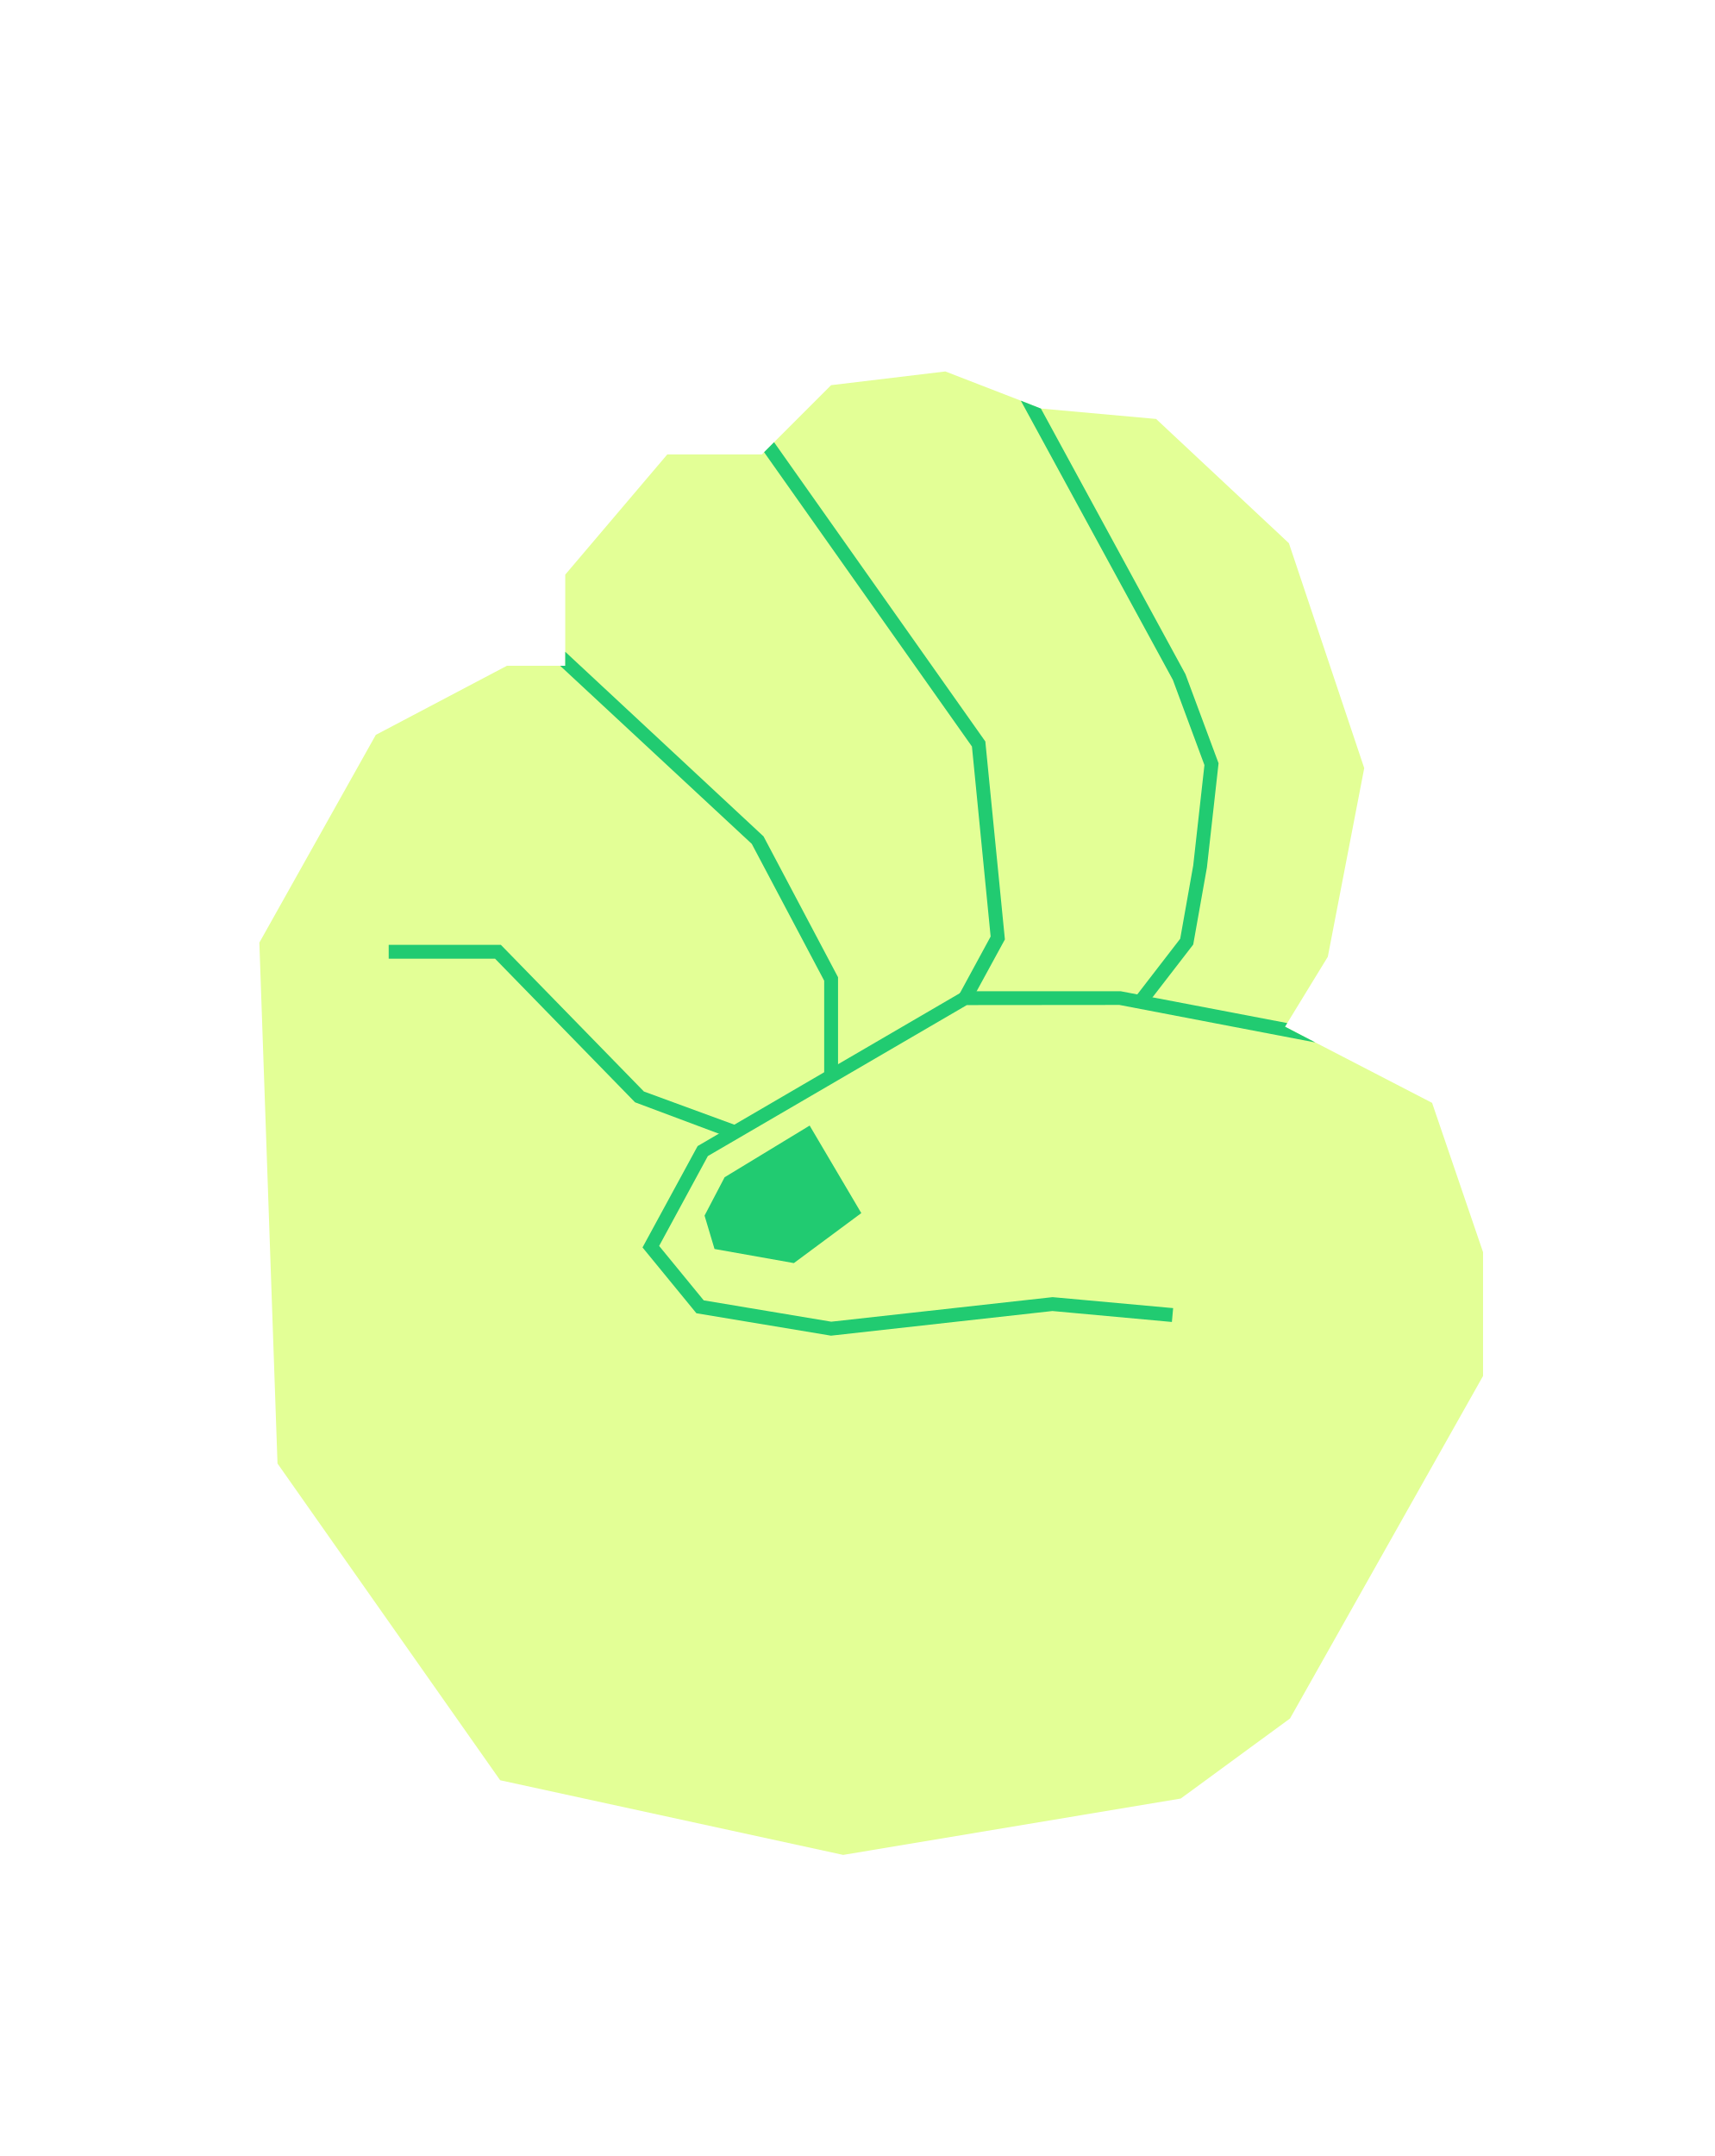
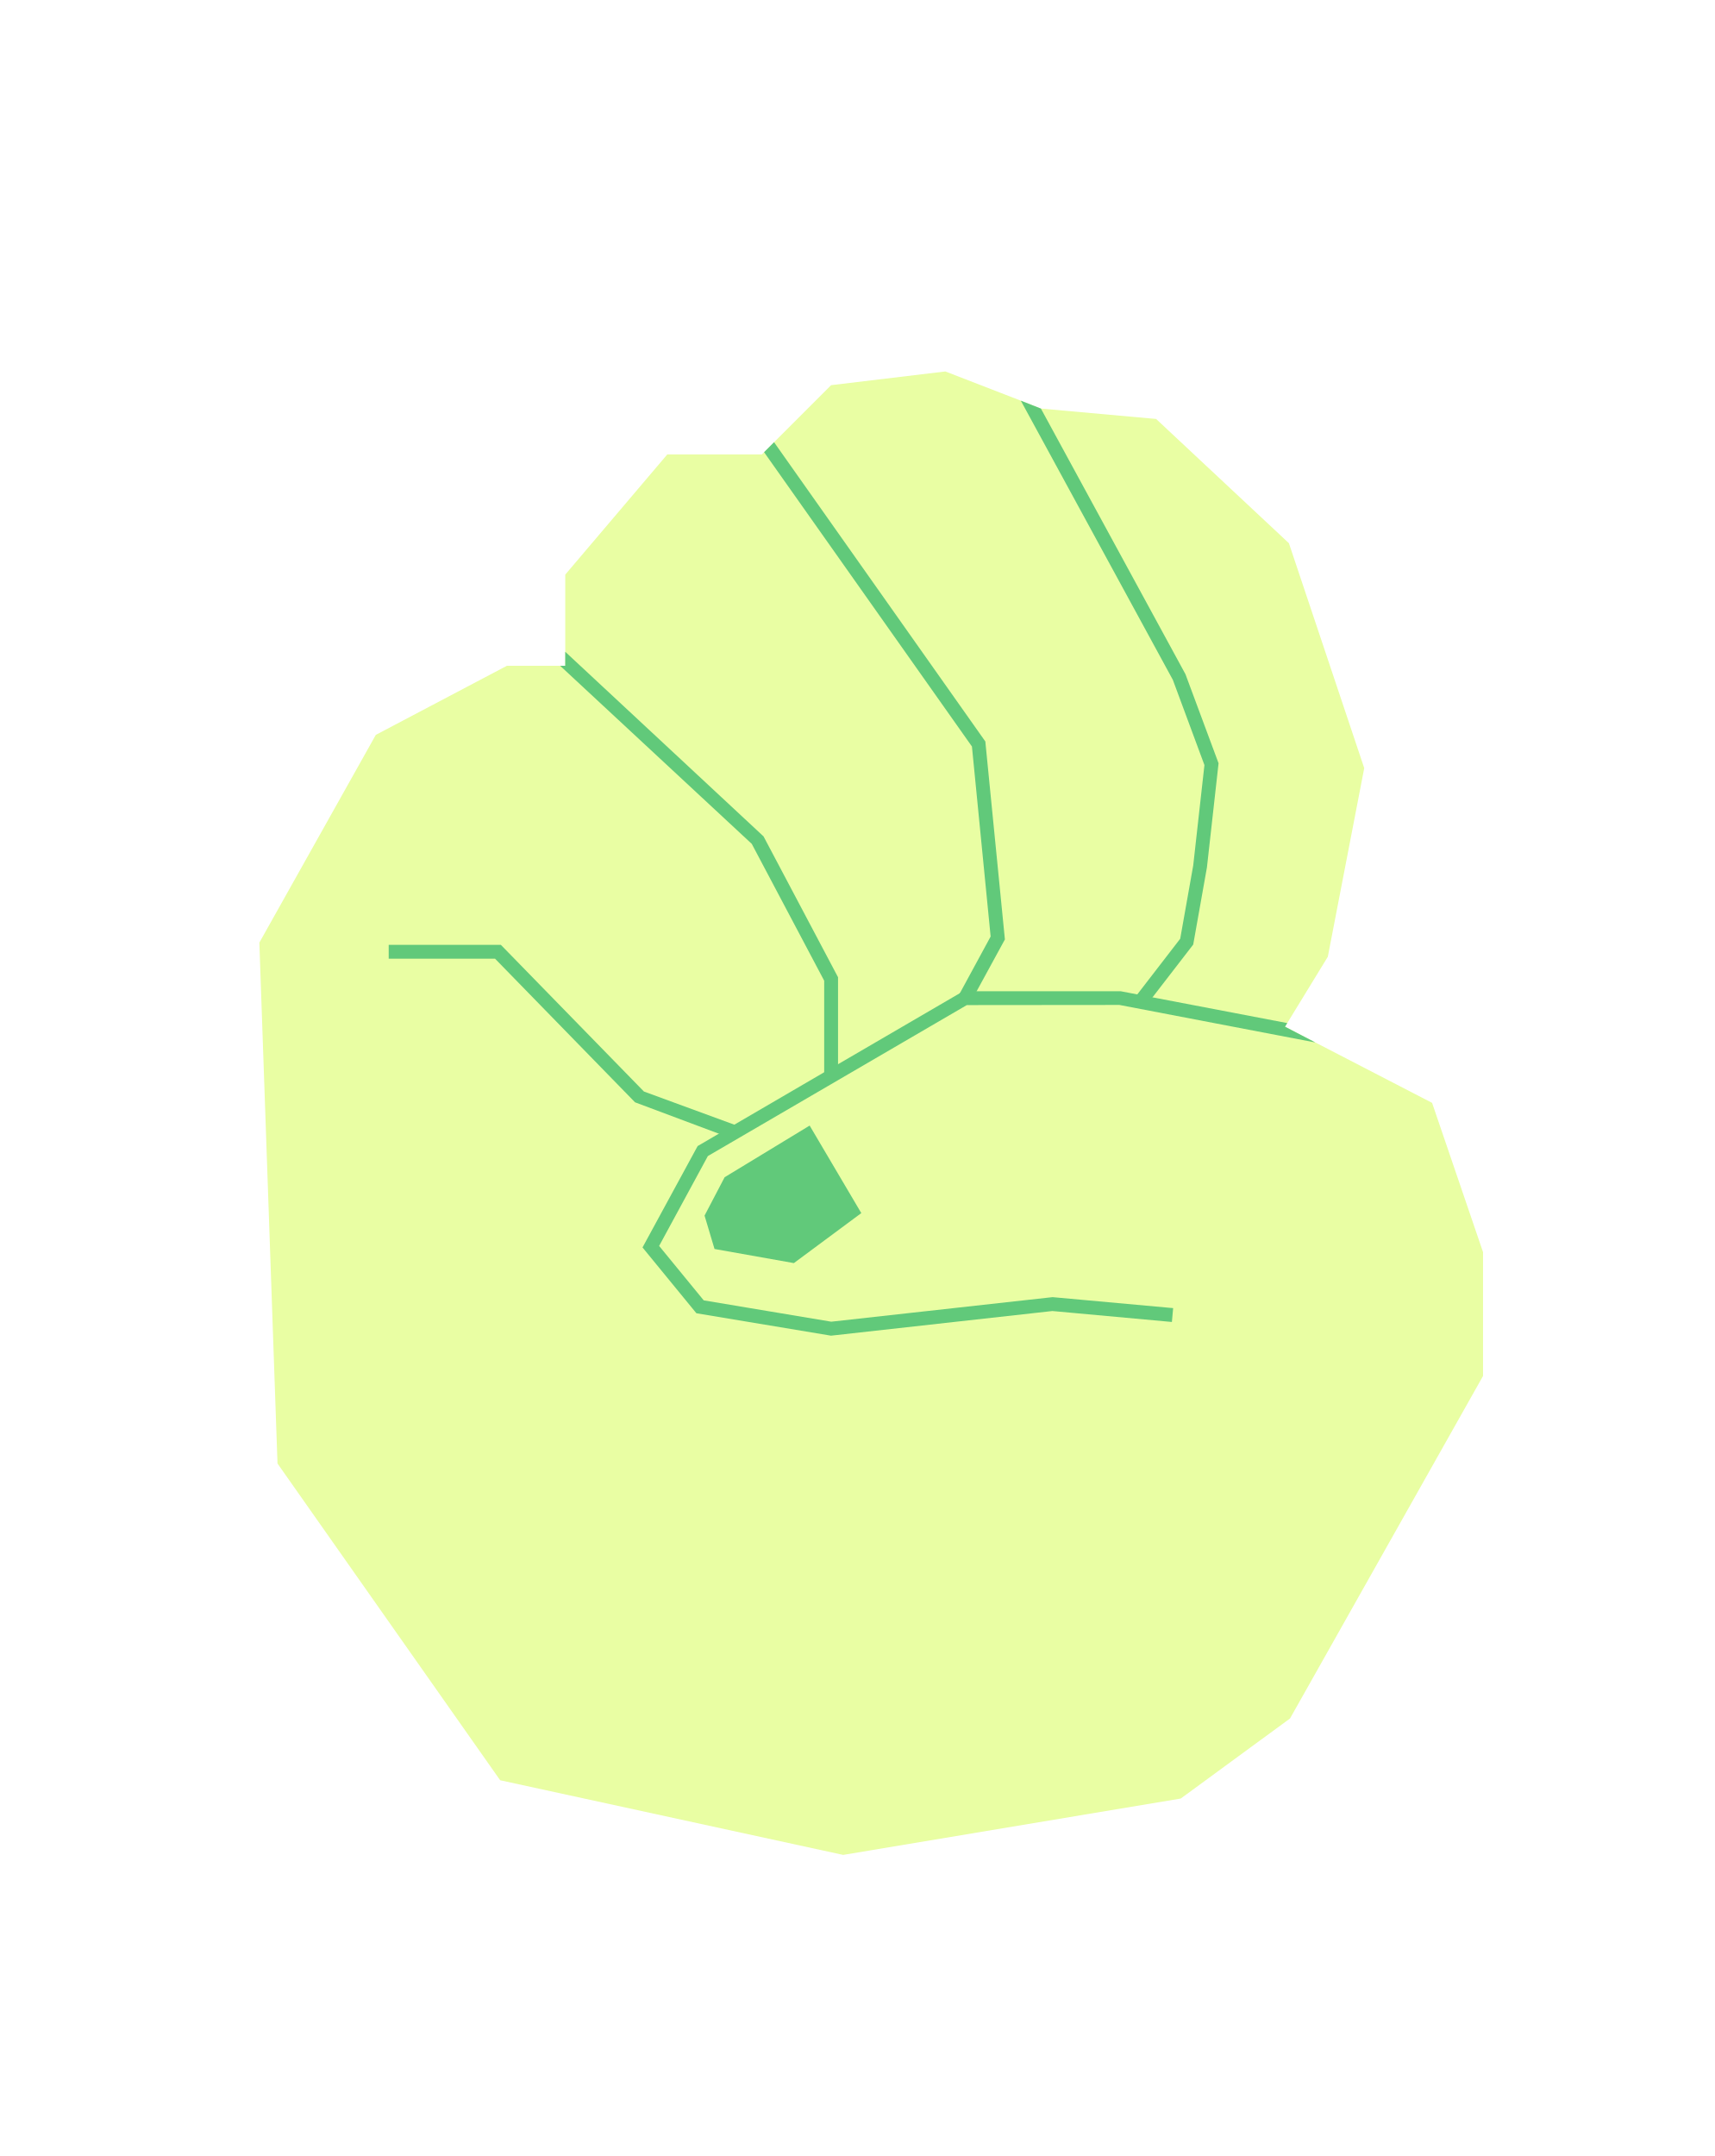
- <svg xmlns="http://www.w3.org/2000/svg" viewBox="0 0 123.84 155.67">
-   <path data-role="outer" fill="#e3ff96" fill-rule="evenodd" d="M107.1,90.41 L107.1,99.35 L93.16,124.08 L85.27,129.86 L60.89,133.93 L36.12,128.54 L20.04,105.67 L18.73,68.06 L27.14,53.06 L36.61,48.07 L40.82,48.07 L40.82,41.49 L48.19,32.81 L55.02,32.81 L55.18,32.65 L55.9,31.93 L60.02,27.81 L68.27,26.82 L73.72,28.93 L75.17,29.5 L75.18,29.5 L83.49,30.25 L93.08,39.22 L98.52,55.46 L95.89,69.08 L92.96,73.87 L92.8,74.13 L94.99,75.27 L95.01,75.28 L103.42,79.63 Z" />
-   <g data-role="details">
-     <polygon points="76.04 93.66 84.72 94.45 84.63 95.45 76 94.66 60.01 96.44 50.29 94.82 46.4 90.07 50.38 82.75 51.92 81.85 53.04 81.2 59.52 77.42 60.52 76.84 69.32 71.71 69.32 71.7 69.55 71.57 80.93 71.57 82.13 71.8 83.23 72.01 92.96 73.87 92.8 74.13 94.99 75.27 80.84 72.56 69.82 72.57 51.12 83.47 47.6 89.96 50.82 93.89 60.03 95.43 75.99 93.66 76.04 93.66" fill="#21cb71" data-role="detail" data-kind="line" />
-     <polygon points="52.91 82.23 45.86 79.59 35.75 69.22 28.07 69.22 28.07 68.22 36.17 68.22 46.5 78.81 53.26 81.29 52.91 82.23" fill="#21cb71" data-role="detail" data-kind="line" />
-     <polygon points="60.52 70.56 60.52 77.7 59.52 77.7 59.52 70.81 54.29 60.93 40.45 48.07 40.82 48.07 40.82 47.06 55.14 60.39 60.52 70.56" fill="#21cb71" data-role="detail" data-kind="line" />
-     <polygon points="72.57 67.83 70.53 71.57 70.13 72.3 69.25 71.83 69.32 71.71 71.54 67.62 70.19 53.9 55.18 32.65 55.9 31.93 71.16 53.54 71.17 53.67 72.57 67.83" fill="#21cb71" data-role="detail" data-kind="line" />
-     <polygon points="88 55.11 87.16 62.63 86.17 68.2 83.23 72.01 82.74 72.64 81.95 72.03 82.13 71.8 85.23 67.78 86.17 62.49 86.98 55.24 84.7 49.09 73.72 28.93 75.17 29.5 85.61 48.68 88 55.11" fill="#21cb71" data-role="detail" data-kind="line" />
-     <polygon points="52.33 85 50.88 87.77 51.6 90.18 57.33 91.2 62.2 87.59 58.47 81.27 52.33 85" fill="#21cb71" data-role="detail" data-kind="nail" />
-   </g>
+ <svg xmlns="http://www.w3.org/2000/svg" id="_레이어_1" data-name="레이어 1" viewBox="0 0 123.84 155.67">
+   <defs>
+     <style>
+       .cls-1 {
+         fill: #61c97a;
+       }
+ 
+       .cls-2 {
+         fill: #e9fea3;
+       }
+     </style>
+   </defs>
+   <polygon class="cls-2" points="107.1 90.41 107.1 99.35 93.16 124.08 85.27 129.86 60.89 133.93 36.12 128.54 20.04 105.67 18.73 68.06 27.14 53.06 36.61 48.07 40.82 48.07 40.82 41.49 48.19 32.81 55.02 32.81 55.18 32.65 55.9 31.93 60.02 27.81 68.27 26.82 73.72 28.93 75.17 29.5 75.18 29.5 83.49 30.25 93.08 39.22 98.52 55.46 95.89 69.08 92.96 73.87 92.8 74.13 94.99 75.27 95.01 75.28 103.42 79.63 107.1 90.41" />
+   <polygon class="cls-1" points="76.04 93.66 84.72 94.45 84.63 95.45 76 94.66 60.01 96.44 50.29 94.82 46.4 90.07 50.38 82.75 51.92 81.85 53.04 81.2 59.52 77.42 60.52 76.84 69.32 71.71 69.32 71.7 69.55 71.57 80.93 71.57 82.13 71.8 83.23 72.01 92.96 73.87 92.8 74.13 94.99 75.27 80.84 72.56 69.82 72.57 51.12 83.47 47.6 89.96 50.82 93.89 60.03 95.43 75.99 93.66 76.04 93.66" />
+   <polygon class="cls-1" points="52.91 82.23 45.86 79.59 35.75 69.22 28.07 69.22 28.07 68.22 36.17 68.22 46.5 78.81 53.26 81.29 52.91 82.23" />
+   <polygon class="cls-1" points="60.52 70.56 60.52 77.7 59.52 77.7 59.52 70.81 54.29 60.93 40.45 48.07 40.82 48.07 40.82 47.06 55.14 60.39 60.52 70.56" />
+   <polygon class="cls-1" points="72.57 67.83 70.53 71.57 70.13 72.3 69.25 71.83 69.32 71.71 71.54 67.62 70.19 53.9 55.18 32.65 55.9 31.93 71.16 53.54 71.17 53.67 72.57 67.83" />
+   <polygon class="cls-1" points="88 55.11 87.16 62.63 86.17 68.2 83.23 72.01 82.74 72.64 81.95 72.03 82.13 71.8 85.23 67.78 86.17 62.49 86.98 55.24 84.7 49.09 73.72 28.93 75.17 29.5 85.61 48.68 88 55.11" />
+   <polygon class="cls-1" points="52.33 85 50.88 87.77 51.6 90.18 57.33 91.2 62.2 87.59 58.47 81.27 52.33 85" />
</svg>
